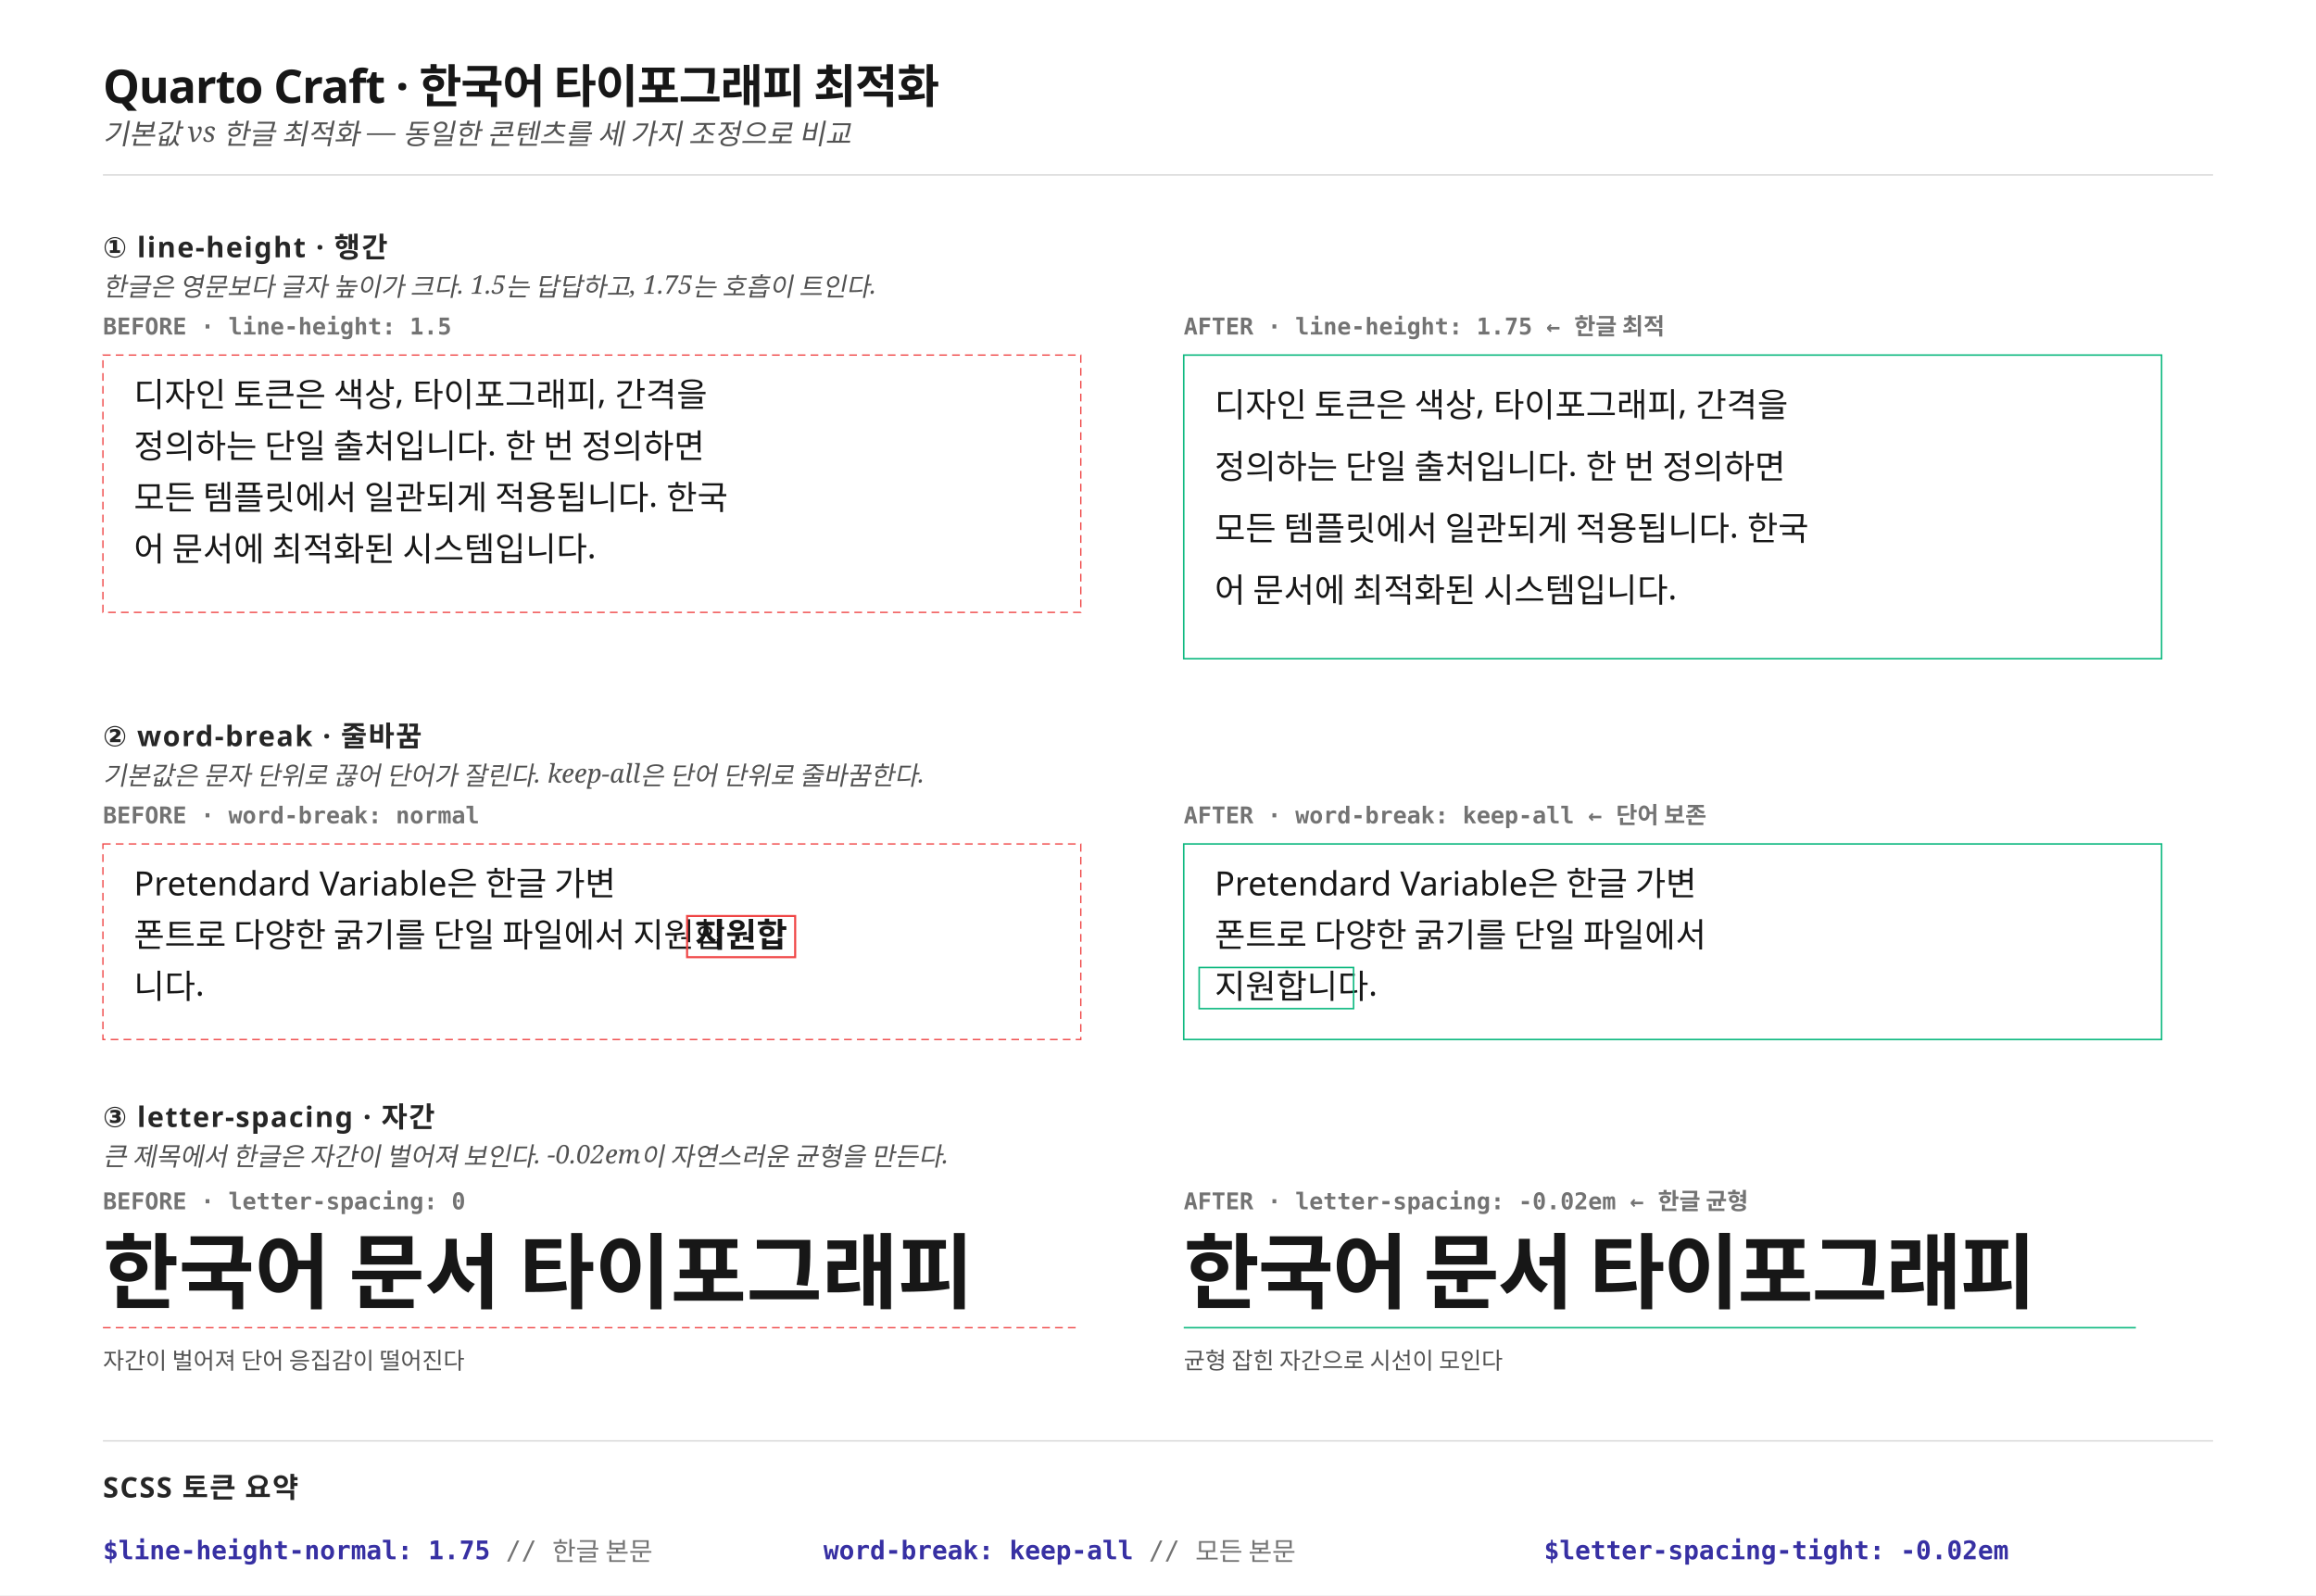
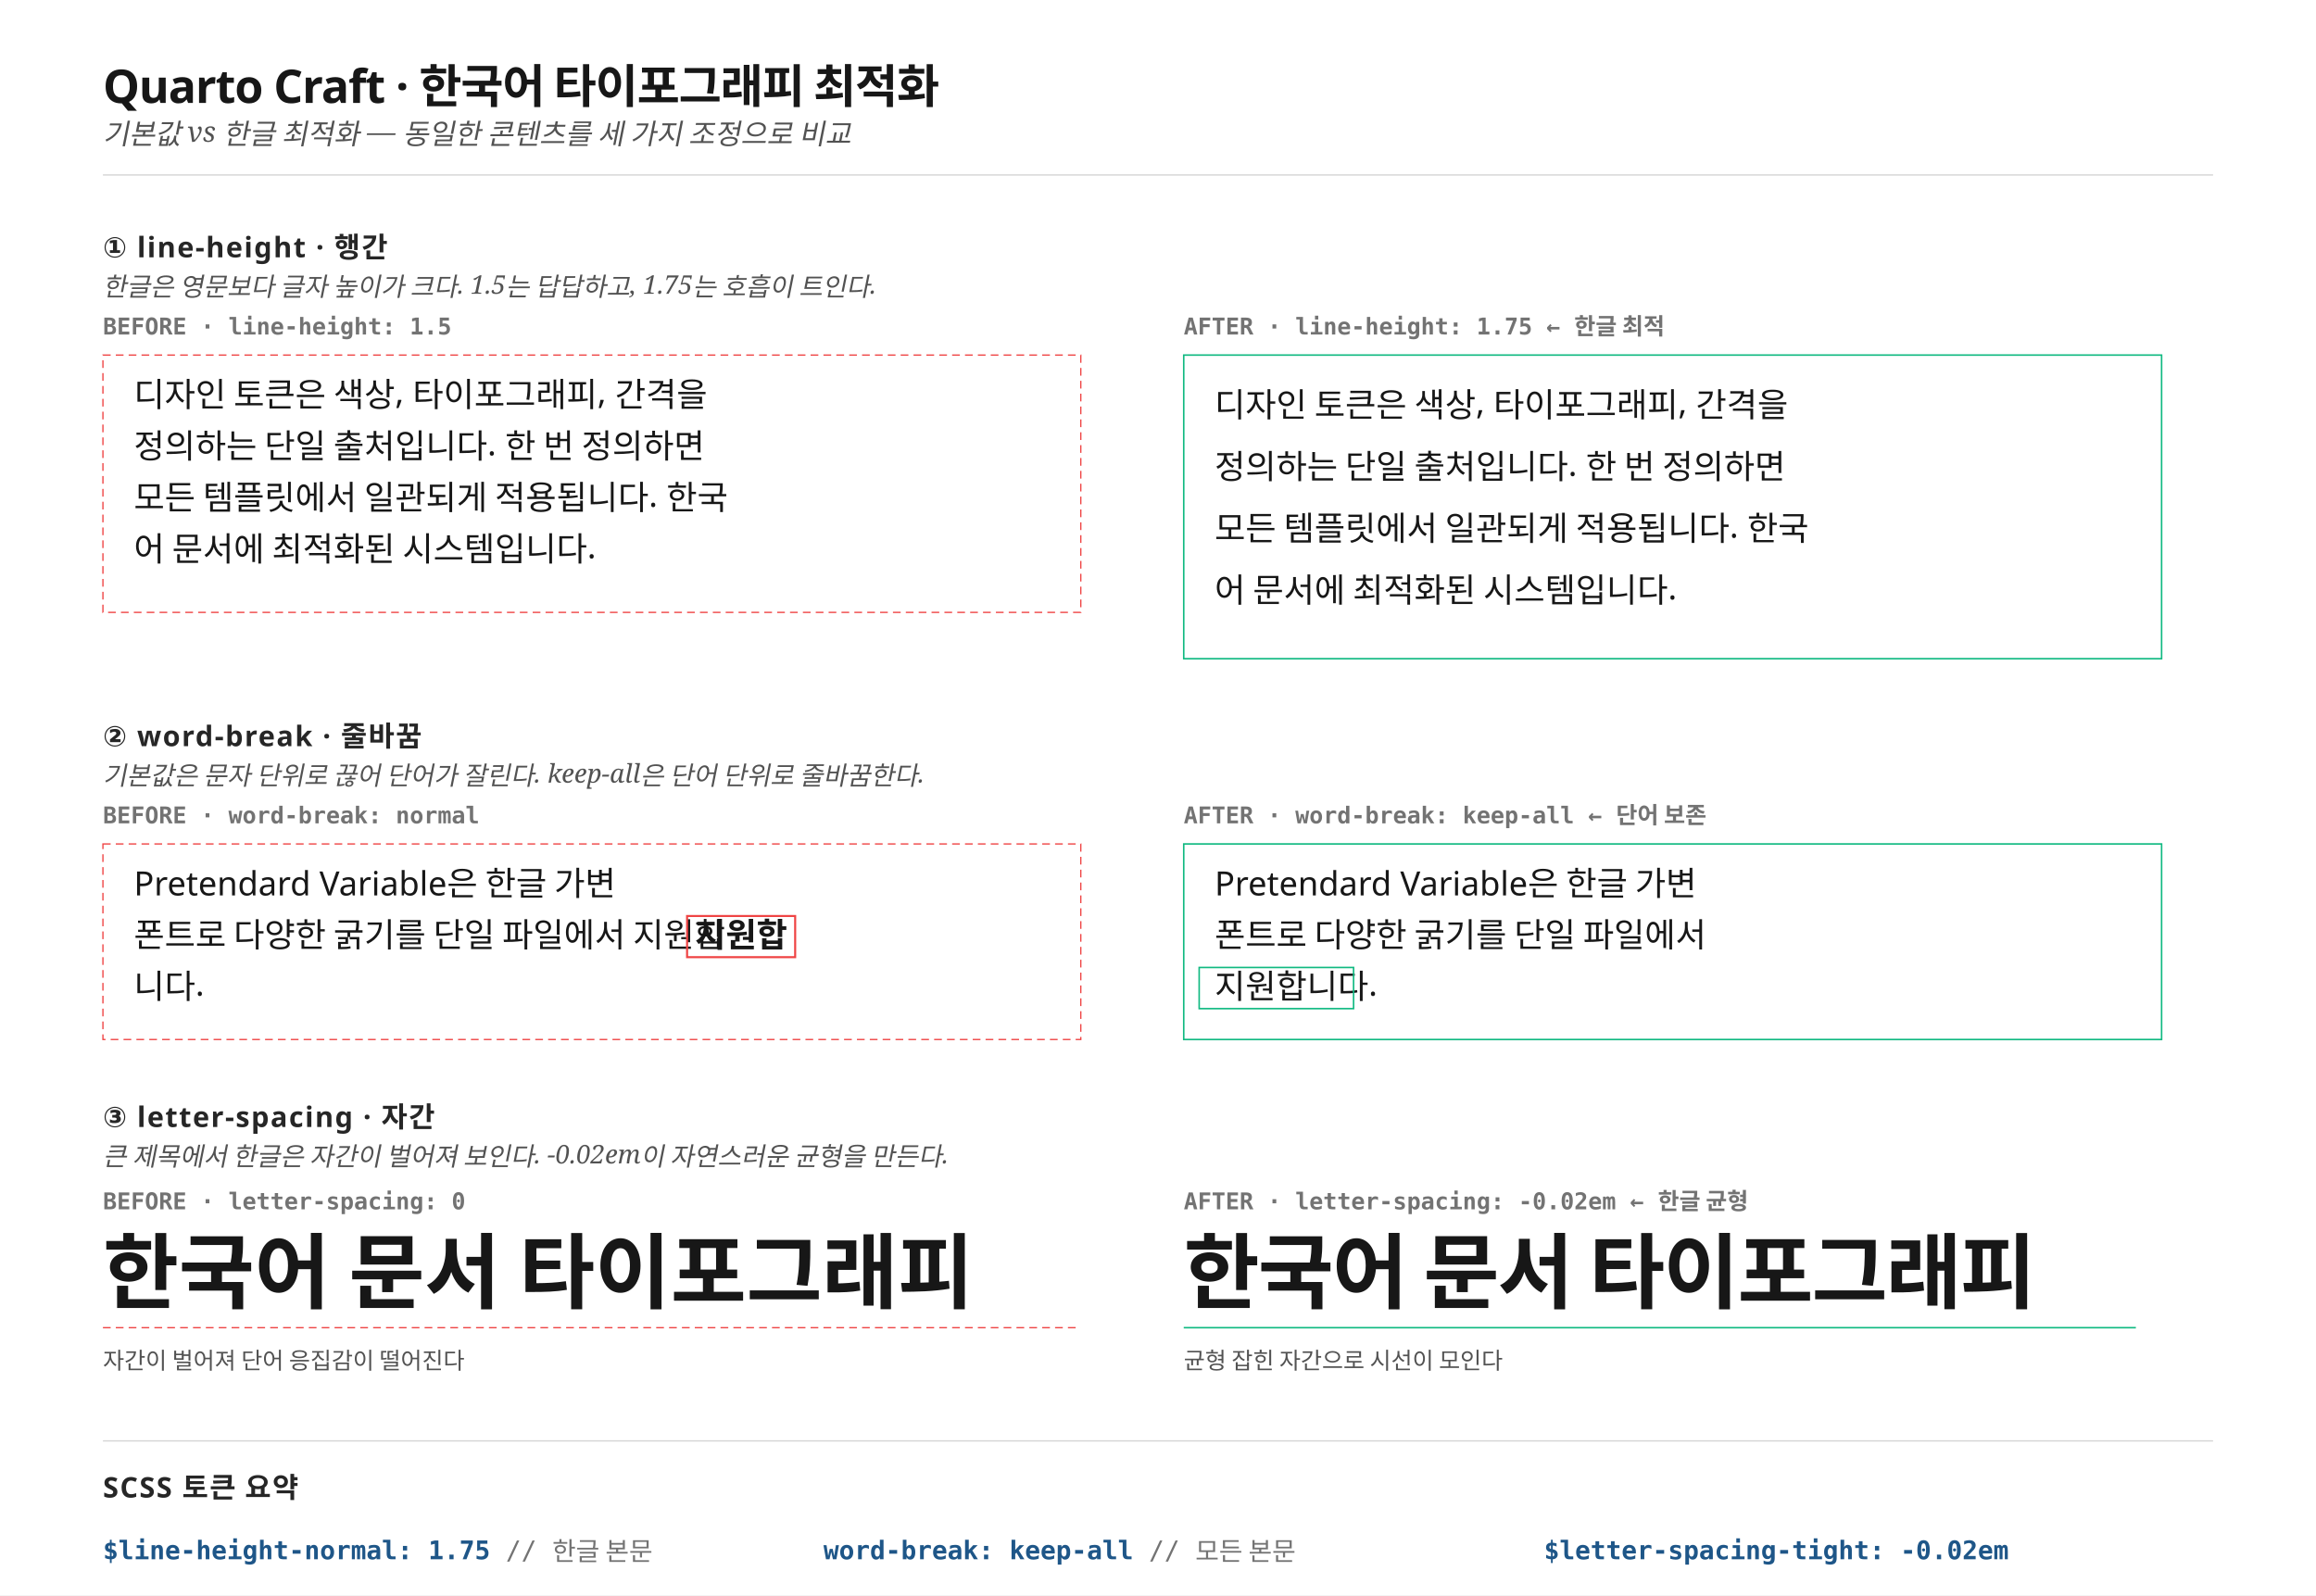
<svg xmlns="http://www.w3.org/2000/svg" viewBox="0 0 900 620" font-family="'Pretendard Variable', Pretendard, sans-serif">
  <style>
    .title { font-size: 18px; font-weight: 700; fill: #171717; letter-spacing: -0.02em; }
    .subtitle { font-size: 11px; fill: #525252; font-style: italic; font-family: 'Noto Serif KR', Georgia, serif; }
    .section { font-size: 11px; font-weight: 600; fill: #262626; letter-spacing: 0.05em; text-transform: uppercase; }
    .col-label { font-size: 9px; fill: #737373; font-family: 'JetBrains Mono', monospace; font-weight: 700; }
    .meta { font-size: 9px; fill: #525252; font-family: 'JetBrains Mono', monospace; }
    .note { font-size: 10px; fill: #525252; font-style: italic; font-family: 'Noto Serif KR', Georgia, serif; }
    .axis { stroke: #D4D4D4; stroke-width: 0.5; }
    .frame { fill: none; stroke: #D4D4D4; stroke-width: 0.5; }
    .frame-bad { fill: none; stroke: #EF4444; stroke-width: 0.5; stroke-dasharray: 3,2; }
    .frame-good { fill: none; stroke: #10B981; stroke-width: 0.6; }
    .baseline { stroke: #E5E5E5; stroke-width: 0.4; }
    .body-text { fill: #171717; font-size: 13px; }
    .body-text-en { fill: #171717; font-size: 13px; }
  </style>
  <rect width="900" height="620" fill="#FFFFFF" />
  <text x="40" y="40" class="title">Quarto Craft · 한국어 타이포그래피 최적화</text>
  <text x="40" y="56" class="subtitle">기본값 vs 한글 최적화 — 동일한 콘텐츠를 세 가지 조정으로 비교</text>
  <line x1="40" y1="68" x2="860" y2="68" class="axis" />
  <text x="40" y="100" class="section">① line-height · 행간</text>
  <text x="40" y="115" class="note">한글은 영문보다 글자 높이가 크다. 1.5는 답답하고, 1.75는 호흡이 트인다.</text>
  <g transform="translate(40, 130)">
    <text x="0" y="0" class="col-label">BEFORE · line-height: 1.5</text>
    <rect class="frame-bad" x="0" y="8" width="380" height="100" />
    <text x="12" y="28" class="body-text">디자인 토큰은 색상, 타이포그래피, 간격을</text>
    <text x="12" y="48" class="body-text">정의하는 단일 출처입니다. 한 번 정의하면</text>
    <text x="12" y="68" class="body-text">모든 템플릿에서 일관되게 적용됩니다. 한국</text>
    <text x="12" y="88" class="body-text">어 문서에 최적화된 시스템입니다.</text>
  </g>
  <g transform="translate(460, 130)">
    <text x="0" y="0" class="col-label">AFTER · line-height: 1.75 ← 한글 최적</text>
    <rect class="frame-good" x="0" y="8" width="380" height="118" />
    <text x="12" y="32" class="body-text">디자인 토큰은 색상, 타이포그래피, 간격을</text>
    <text x="12" y="56" class="body-text">정의하는 단일 출처입니다. 한 번 정의하면</text>
    <text x="12" y="80" class="body-text">모든 템플릿에서 일관되게 적용됩니다. 한국</text>
    <text x="12" y="104" class="body-text">어 문서에 최적화된 시스템입니다.</text>
  </g>
  <text x="40" y="290" class="section">② word-break · 줄바꿈</text>
  <text x="40" y="305" class="note">기본값은 문자 단위로 끊어 단어가 잘린다. keep-all은 단어 단위로 줄바꿈한다.</text>
  <g transform="translate(40, 320)">
    <text x="0" y="0" class="col-label">BEFORE · word-break: normal</text>
    <rect class="frame-bad" x="0" y="8" width="380" height="76" />
    <text x="12" y="28" class="body-text">Pretendard Variable은 한글 가변</text>
    <text x="12" y="48" class="body-text">폰트로 다양한 굵기를 단일 파일에서 지원합</text>
    <text x="12" y="68" class="body-text">니다.</text>
    <rect fill="none" stroke="#EF4444" stroke-width="0.8" x="227" y="36" width="42" height="16" />
    <text x="248" y="48" class="body-text" font-weight="700" fill="#EF4444" text-anchor="middle">지원합</text>
  </g>
  <g transform="translate(460, 320)">
    <text x="0" y="0" class="col-label">AFTER · word-break: keep-all ← 단어 보존</text>
    <rect class="frame-good" x="0" y="8" width="380" height="76" />
    <text x="12" y="28" class="body-text">Pretendard Variable은 한글 가변</text>
    <text x="12" y="48" class="body-text">폰트로 다양한 굵기를 단일 파일에서</text>
    <text x="12" y="68" class="body-text">지원합니다.</text>
    <rect class="frame-good" x="6" y="56" width="60" height="16" />
  </g>
  <text x="40" y="438" class="section">③ letter-spacing · 자간</text>
  <text x="40" y="453" class="note">큰 제목에서 한글은 자간이 벌어져 보인다. -0.02em이 자연스러운 균형을 만든다.</text>
  <g transform="translate(40, 470)">
    <text x="0" y="0" class="col-label">BEFORE · letter-spacing: 0</text>
    <text x="0" y="36" font-size="32" font-weight="700" fill="#171717">한국어 문서 타이포그래피</text>
    <line x1="0" y1="46" x2="380" y2="46" class="frame-bad" />
    <text x="0" y="62" class="meta">자간이 벌어져 단어 응집감이 떨어진다</text>
  </g>
  <g transform="translate(460, 470)">
    <text x="0" y="0" class="col-label">AFTER · letter-spacing: -0.02em ← 한글 균형</text>
    <text x="0" y="36" font-size="32" font-weight="700" fill="#171717" letter-spacing="-0.6">한국어 문서 타이포그래피</text>
    <line x1="0" y1="46" x2="370" y2="46" class="frame-good" />
    <text x="0" y="62" class="meta">균형 잡힌 자간으로 시선이 모인다</text>
  </g>
  <line x1="40" y1="560" x2="860" y2="560" class="axis" />
  <text x="40" y="582" class="section">SCSS 토큰 요약</text>
  <g transform="translate(40, 592)" font-family="'JetBrains Mono', monospace" font-size="10">
    <text x="0" y="14">
-       <tspan fill="#3730A3" font-weight="700">$line-height-normal:  1.75</tspan>
+       <tspan fill="#1E5688" font-weight="700">$line-height-normal:  1.75</tspan>
      <tspan fill="#737373">  // 한글 본문</tspan>
    </text>
    <text x="280" y="14">
-       <tspan fill="#3730A3" font-weight="700">word-break: keep-all</tspan>
+       <tspan fill="#1E5688" font-weight="700">word-break: keep-all</tspan>
      <tspan fill="#737373">  // 모든 본문</tspan>
    </text>
    <text x="560" y="14">
-       <tspan fill="#3730A3" font-weight="700">$letter-spacing-tight: -0.02em</tspan>
+       <tspan fill="#1E5688" font-weight="700">$letter-spacing-tight: -0.02em</tspan>
    </text>
  </g>
</svg>
